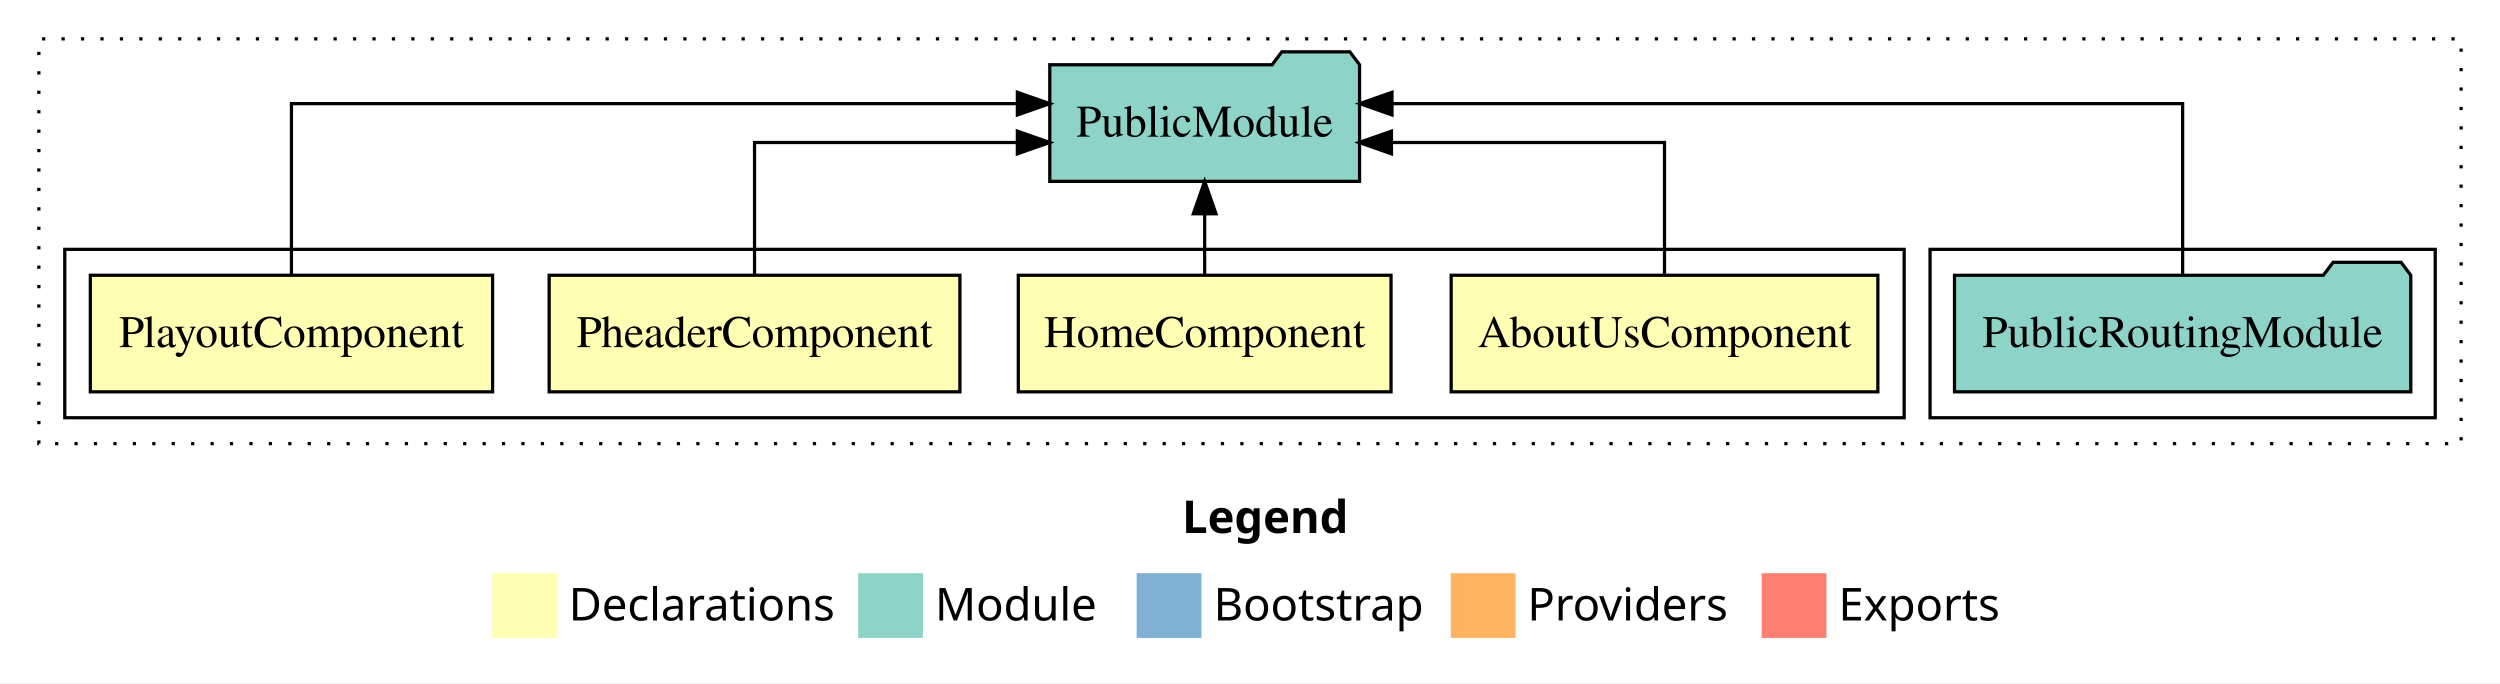
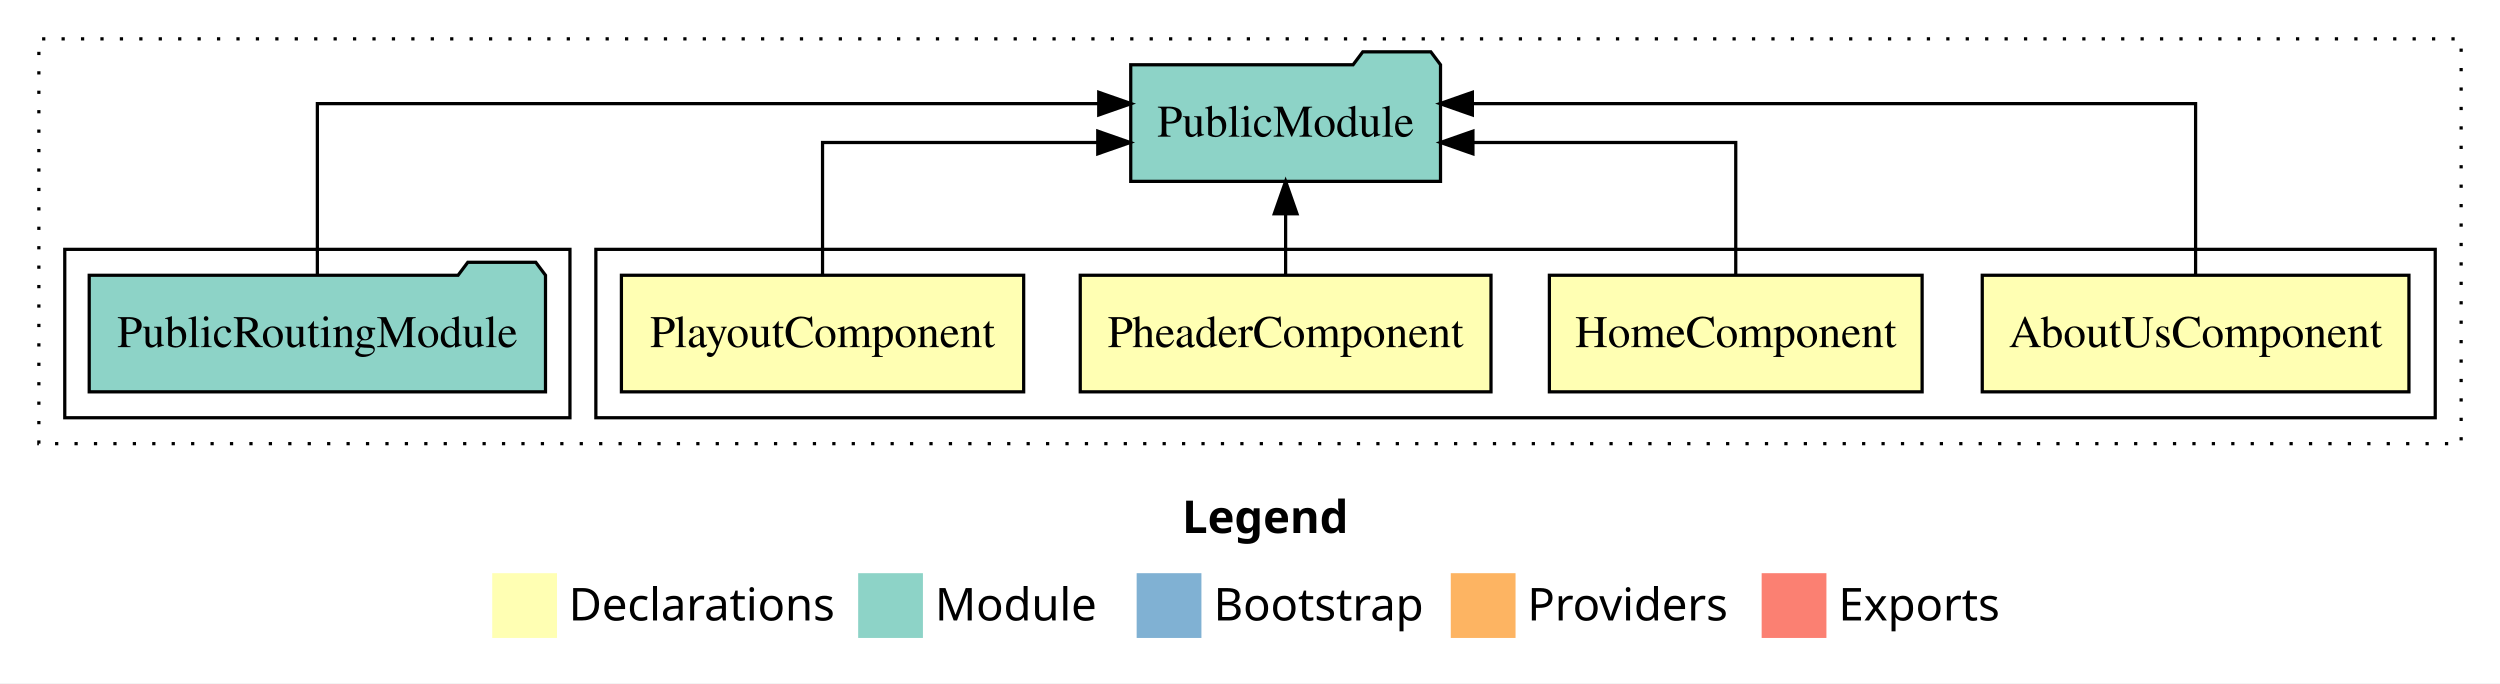
<svg xmlns="http://www.w3.org/2000/svg" width="772pt" height="211pt" viewBox="0.00 0.00 772.00 211.00">
  <g id="graph0" class="graph" transform="scale(1 1) rotate(0) translate(4 207)">
    <polygon fill="white" stroke="transparent" points="-4,4 -4,-207 768,-207 768,4 -4,4" />
    <text text-anchor="start" x="361.01" y="-42.4" font-family="Times-12" font-weight="bold" font-size="14.00">Legend</text>
    <polygon fill="#ffffb3" stroke="transparent" points="148,-10 148,-30 168,-30 168,-10 148,-10" />
    <text text-anchor="start" x="171.63" y="-15.4" font-family="Times-12" font-size="14.00">  Declarations</text>
    <polygon fill="#8dd3c7" stroke="transparent" points="261,-10 261,-30 281,-30 281,-10 261,-10" />
    <text text-anchor="start" x="284.73" y="-15.4" font-family="Times-12" font-size="14.00">  Module</text>
    <polygon fill="#80b1d3" stroke="transparent" points="347,-10 347,-30 367,-30 367,-10 347,-10" />
    <text text-anchor="start" x="370.78" y="-15.4" font-family="Times-12" font-size="14.00">  Bootstrap</text>
    <polygon fill="#fdb462" stroke="transparent" points="444,-10 444,-30 464,-30 464,-10 444,-10" />
    <text text-anchor="start" x="467.67" y="-15.4" font-family="Times-12" font-size="14.00">  Providers</text>
    <polygon fill="#fb8072" stroke="transparent" points="540,-10 540,-30 560,-30 560,-10 540,-10" />
    <text text-anchor="start" x="563.73" y="-15.4" font-family="Times-12" font-size="14.00">  Exports</text>
    <g id="clust1" class="cluster">
      <polygon fill="none" stroke="black" stroke-dasharray="1,5" points="8,-70 8,-195 756,-195 756,-70 8,-70" />
    </g>
+     <g id="clust2" class="cluster">
+       <polygon fill="none" stroke="black" points="180,-78 180,-130 748,-130 748,-78 180,-78" />
+     </g>
    <g id="clust7" class="cluster">
-       <polygon fill="none" stroke="black" points="592,-78 592,-130 748,-130 748,-78 592,-78" />
-     </g>
-     <g id="clust2" class="cluster">
-       <polygon fill="none" stroke="black" points="16,-78 16,-130 584,-130 584,-78 16,-78" />
+       <polygon fill="none" stroke="black" points="16,-78 16,-130 172,-130 172,-78 16,-78" />
    </g>
    <g id="node1" class="node">
-       <polygon fill="#ffffb3" stroke="black" points="575.88,-122 444.12,-122 444.12,-86 575.88,-86 575.88,-122" />
-       <text text-anchor="middle" x="510" y="-99.8" font-family="Times,serif" font-size="14.00">AboutUsComponent</text>
+       <polygon fill="#ffffb3" stroke="black" points="739.88,-122 608.12,-122 608.12,-86 739.88,-86 739.88,-122" />
+       <text text-anchor="middle" x="674" y="-99.8" font-family="Times,serif" font-size="14.00">AboutUsComponent</text>
    </g>
    <g id="node5" class="node">
-       <polygon fill="#8dd3c7" stroke="black" points="415.83,-187 412.83,-191 391.83,-191 388.83,-187 320.17,-187 320.17,-151 415.83,-151 415.83,-187" />
-       <text text-anchor="middle" x="368" y="-164.8" font-family="Times,serif" font-size="14.00">PublicModule</text>
+       <polygon fill="#8dd3c7" stroke="black" points="440.83,-187 437.83,-191 416.83,-191 413.83,-187 345.17,-187 345.17,-151 440.83,-151 440.83,-187" />
+       <text text-anchor="middle" x="393" y="-164.8" font-family="Times,serif" font-size="14.00">PublicModule</text>
    </g>
    <g id="edge1" class="edge">
-       <path fill="none" stroke="black" d="M510,-122.02C510,-139.37 510,-163 510,-163 510,-163 425.68,-163 425.68,-163" />
-       <polygon fill="black" stroke="black" points="425.68,-159.5 415.68,-163 425.68,-166.5 425.68,-159.5" />
+       <path fill="none" stroke="black" d="M674,-122.28C674,-143.32 674,-175 674,-175 674,-175 450.67,-175 450.67,-175" />
+       <polygon fill="black" stroke="black" points="450.67,-171.5 440.67,-175 450.67,-178.5 450.67,-171.5" />
    </g>
    <g id="node2" class="node">
-       <polygon fill="#ffffb3" stroke="black" points="425.55,-122 310.45,-122 310.45,-86 425.55,-86 425.55,-122" />
-       <text text-anchor="middle" x="368" y="-99.8" font-family="Times,serif" font-size="14.00">HomeComponent</text>
+       <polygon fill="#ffffb3" stroke="black" points="589.55,-122 474.45,-122 474.45,-86 589.55,-86 589.55,-122" />
+       <text text-anchor="middle" x="532" y="-99.8" font-family="Times,serif" font-size="14.00">HomeComponent</text>
    </g>
    <g id="edge2" class="edge">
-       <path fill="none" stroke="black" d="M368,-122.11C368,-122.11 368,-140.99 368,-140.99" />
-       <polygon fill="black" stroke="black" points="364.5,-140.99 368,-150.99 371.5,-140.99 364.5,-140.99" />
+       <path fill="none" stroke="black" d="M532,-122.02C532,-139.37 532,-163 532,-163 532,-163 450.84,-163 450.84,-163" />
+       <polygon fill="black" stroke="black" points="450.84,-159.5 440.84,-163 450.84,-166.5 450.84,-159.5" />
    </g>
    <g id="node3" class="node">
-       <polygon fill="#ffffb3" stroke="black" points="292.42,-122 165.58,-122 165.58,-86 292.42,-86 292.42,-122" />
-       <text text-anchor="middle" x="229" y="-99.8" font-family="Times,serif" font-size="14.00">PheaderComponent</text>
+       <polygon fill="#ffffb3" stroke="black" points="456.42,-122 329.58,-122 329.58,-86 456.42,-86 456.42,-122" />
+       <text text-anchor="middle" x="393" y="-99.8" font-family="Times,serif" font-size="14.00">PheaderComponent</text>
    </g>
    <g id="edge3" class="edge">
-       <path fill="none" stroke="black" d="M229,-122.02C229,-139.37 229,-163 229,-163 229,-163 310.16,-163 310.16,-163" />
-       <polygon fill="black" stroke="black" points="310.16,-166.5 320.16,-163 310.16,-159.5 310.16,-166.5" />
+       <path fill="none" stroke="black" d="M393,-122.11C393,-122.11 393,-140.99 393,-140.99" />
+       <polygon fill="black" stroke="black" points="389.5,-140.99 393,-150.99 396.5,-140.99 389.5,-140.99" />
    </g>
    <g id="node4" class="node">
-       <polygon fill="#ffffb3" stroke="black" points="148.11,-122 23.89,-122 23.89,-86 148.11,-86 148.11,-122" />
-       <text text-anchor="middle" x="86" y="-99.8" font-family="Times,serif" font-size="14.00">PlayoutComponent</text>
+       <polygon fill="#ffffb3" stroke="black" points="312.11,-122 187.89,-122 187.89,-86 312.11,-86 312.11,-122" />
+       <text text-anchor="middle" x="250" y="-99.8" font-family="Times,serif" font-size="14.00">PlayoutComponent</text>
    </g>
    <g id="edge4" class="edge">
-       <path fill="none" stroke="black" d="M86,-122.28C86,-143.32 86,-175 86,-175 86,-175 310.16,-175 310.16,-175" />
-       <polygon fill="black" stroke="black" points="310.16,-178.5 320.16,-175 310.16,-171.5 310.16,-178.5" />
+       <path fill="none" stroke="black" d="M250,-122.02C250,-139.37 250,-163 250,-163 250,-163 334.99,-163 334.99,-163" />
+       <polygon fill="black" stroke="black" points="334.99,-166.5 344.99,-163 334.99,-159.5 334.99,-166.5" />
    </g>
    <g id="node6" class="node">
-       <polygon fill="#8dd3c7" stroke="black" points="740.45,-122 737.45,-126 716.45,-126 713.45,-122 599.55,-122 599.55,-86 740.45,-86 740.45,-122" />
-       <text text-anchor="middle" x="670" y="-99.8" font-family="Times,serif" font-size="14.00">PublicRoutingModule</text>
+       <polygon fill="#8dd3c7" stroke="black" points="164.45,-122 161.45,-126 140.45,-126 137.45,-122 23.55,-122 23.55,-86 164.45,-86 164.45,-122" />
+       <text text-anchor="middle" x="94" y="-99.8" font-family="Times,serif" font-size="14.00">PublicRoutingModule</text>
    </g>
    <g id="edge5" class="edge">
-       <path fill="none" stroke="black" d="M670,-122.28C670,-143.32 670,-175 670,-175 670,-175 425.85,-175 425.85,-175" />
-       <polygon fill="black" stroke="black" points="425.85,-171.5 415.85,-175 425.85,-178.5 425.85,-171.5" />
+       <path fill="none" stroke="black" d="M94,-122.28C94,-143.32 94,-175 94,-175 94,-175 335.29,-175 335.29,-175" />
+       <polygon fill="black" stroke="black" points="335.29,-178.5 345.29,-175 335.29,-171.5 335.29,-178.5" />
    </g>
  </g>
</svg>
